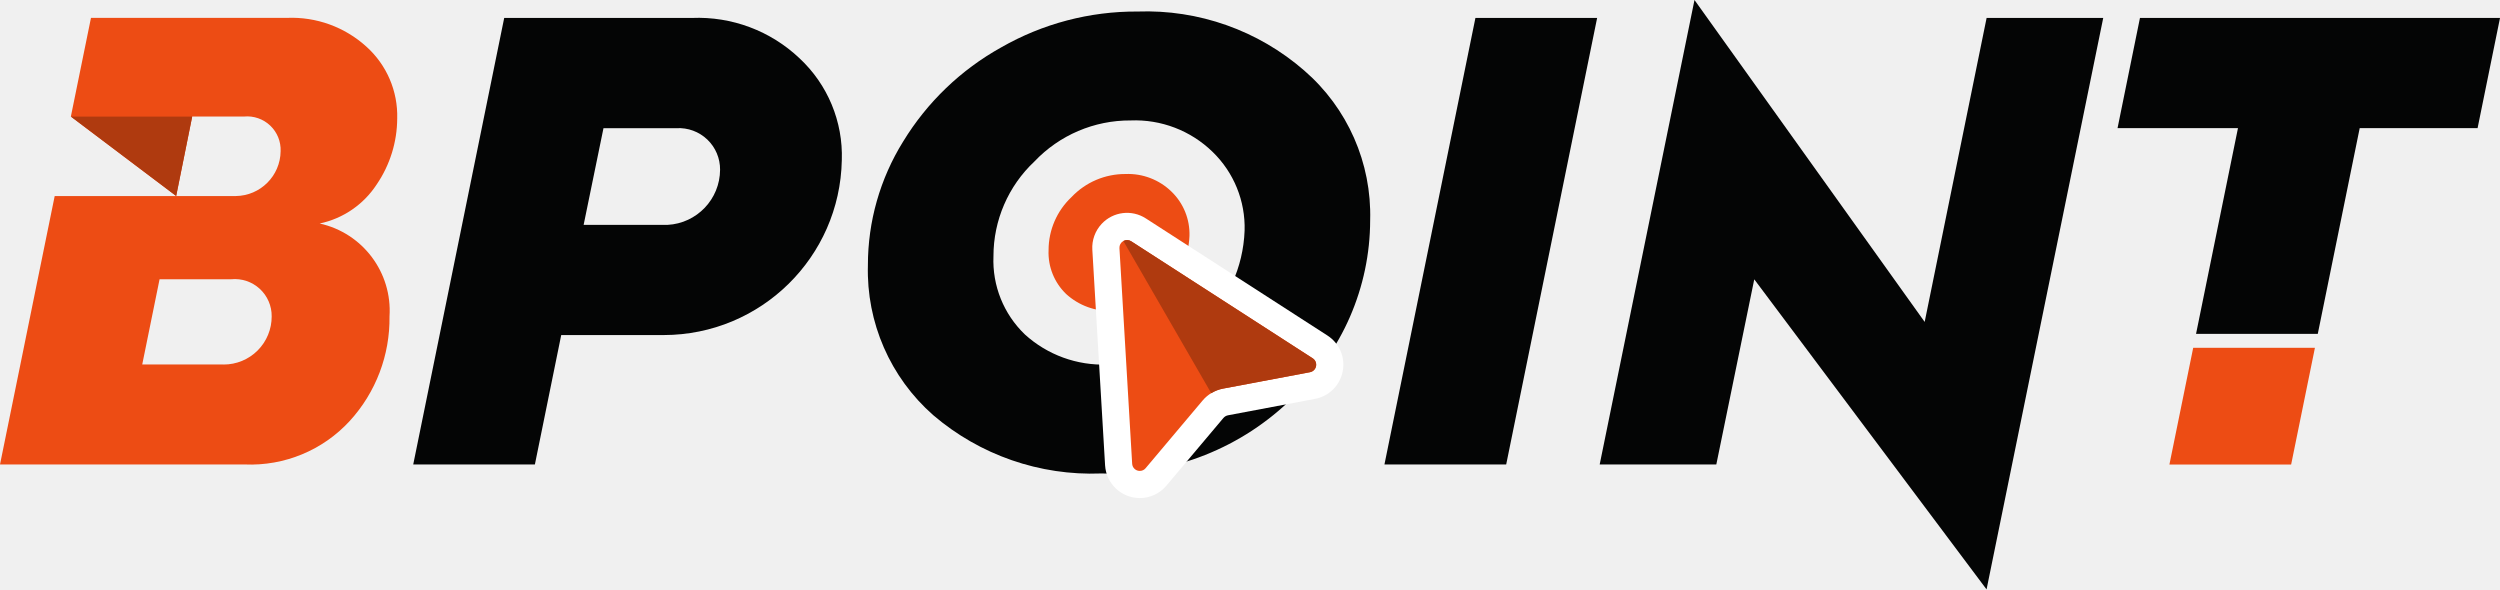
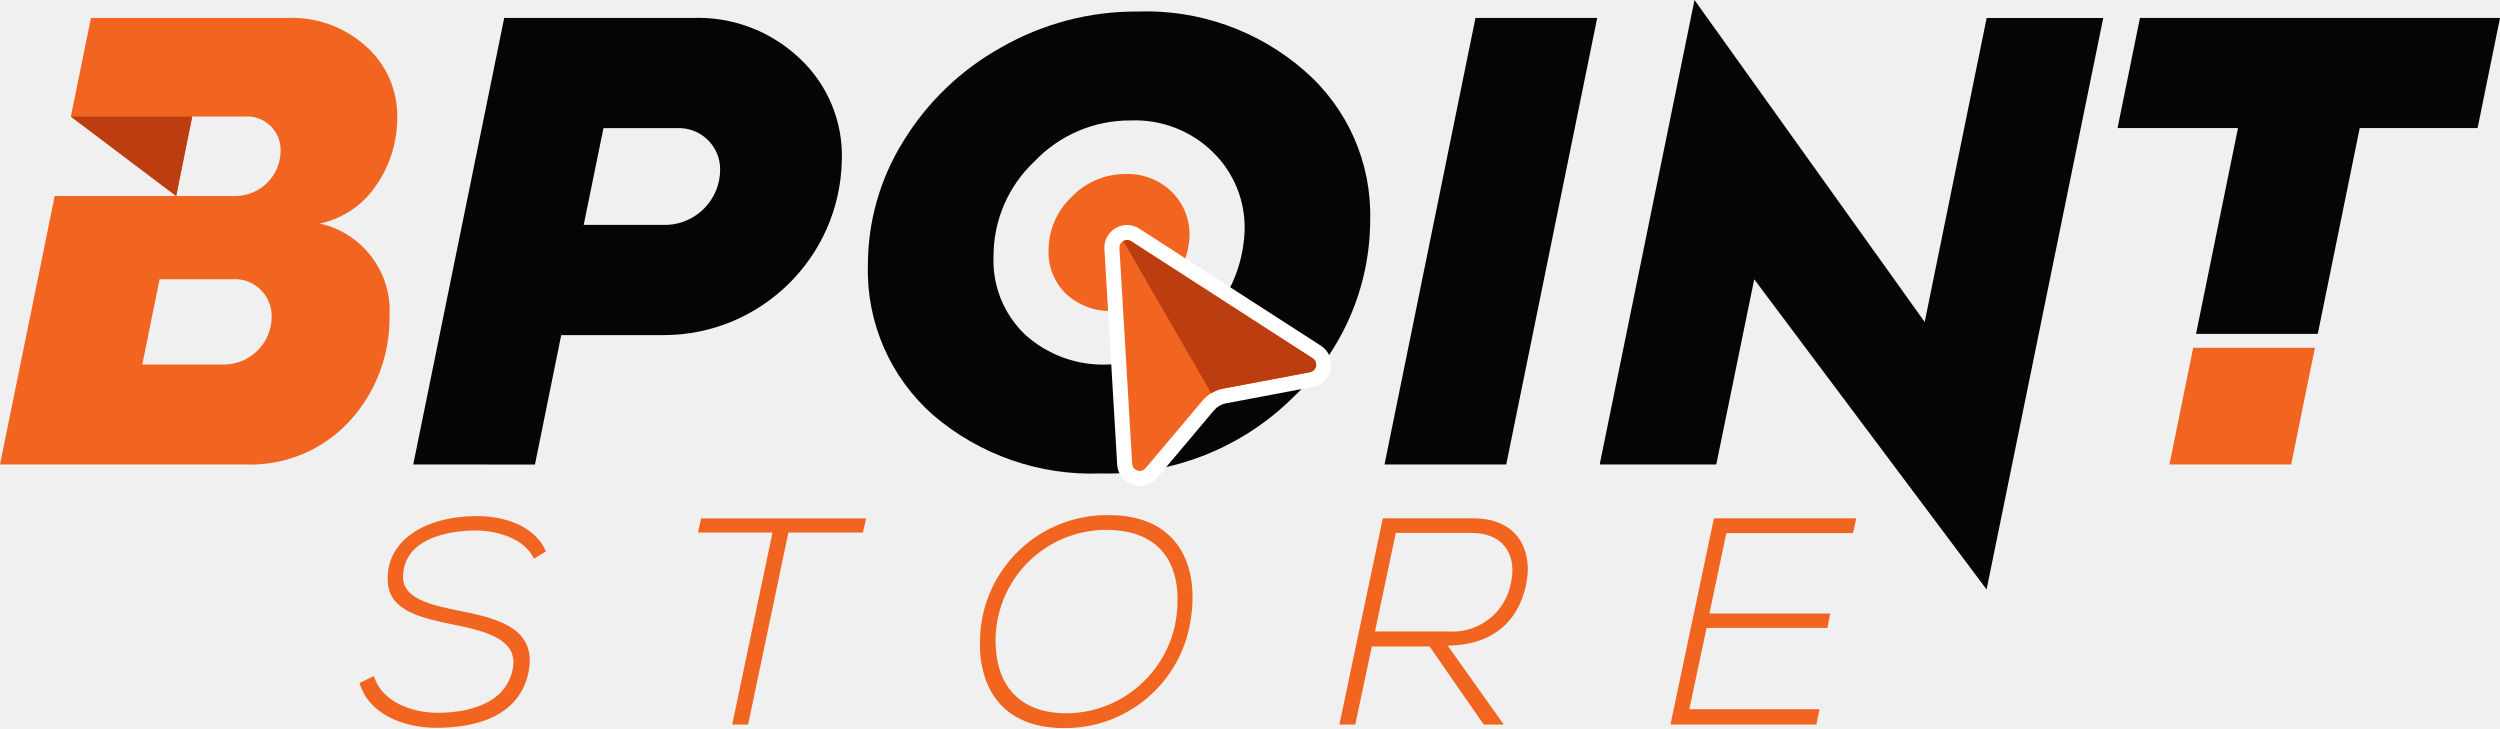
- <svg xmlns="http://www.w3.org/2000/svg" width="144.213" height="34" viewBox="0 0 144.213 34">
-   <defs>
-     <style>
-             .cls-1,.cls-3{fill:#ed4c14}.cls-2{fill:#040505}.cls-3{stroke-miterlimit:10}.cls-4{fill:none}.cls-5{fill:#af3a0f}.cls-6,.cls-7{stroke:none}.cls-7{fill:#fff}
-         </style>
-   </defs>
-   <g id="Group_2" data-name="Group 2" transform="translate(-69.814 -256.848)">
-     <path id="Path_6" d="M88.255 272a5.214 5.214 0 0 0 3.289-2.254 6.8 6.8 0 0 0 1.183-3.806 5.367 5.367 0 0 0-1.774-4.139 6.411 6.411 0 0 0-4.583-1.663H75.062l-1.16 5.691 6.075 4.583.924-4.583h2.994a1.932 1.932 0 0 1 2.107 2 2.619 2.619 0 0 1-2.587 2.587H72.969l-.979 4.8-1 4.915-1.176 5.769h14.117a7.777 7.777 0 0 0 6.061-2.513 8.752 8.752 0 0 0 2.291-6.023A5.152 5.152 0 0 0 88.255 272zm-5.544 8.13h-4.692l1-4.915h4.139a2.129 2.129 0 0 1 2.328 2.143 2.767 2.767 0 0 1-2.774 2.777z" class="cls-1" data-name="Path 6" transform="translate(0 -2.259)" />
-     <path id="Path_7" d="M263.35 295.722a3.757 3.757 0 0 0 2.674.974 4.5 4.5 0 0 0 4.437-4.333 3.405 3.405 0 0 0-1.037-2.55 3.594 3.594 0 0 0-2.654-1.016 4.254 4.254 0 0 0-3.11 1.327 4.2 4.2 0 0 0-1.327 3.068 3.313 3.313 0 0 0 1.017 2.53z" class="cls-1" data-name="Path 7" transform="translate(-132.032 -21.911)" />
-     <path id="Path_8" d="M145.682 285.9l5.248-25.758h10.828a8.508 8.508 0 0 1 6.208 2.328 7.666 7.666 0 0 1 2.439 5.876 10.287 10.287 0 0 1-10.273 10.089h-5.913L152.7 285.9zm9.83-13.821h4.841a3.2 3.2 0 0 0 3.03-3.178 2.381 2.381 0 0 0-2.513-2.4h-4.213z" class="cls-2" data-name="Path 8" transform="translate(-52.031 -2.259)" />
-     <path id="Path_9" d="M231.192 266.467a15.355 15.355 0 0 1 5.655-5.432 15.65 15.65 0 0 1 7.871-2.07 13.879 13.879 0 0 1 9.608 3.4 11.008 11.008 0 0 1 3.807 8.647 14.019 14.019 0 0 1-4.435 10.2 15.155 15.155 0 0 1-11.087 4.4 14.047 14.047 0 0 1-9.682-3.363 11.1 11.1 0 0 1-3.769-8.648 13.488 13.488 0 0 1 2.032-7.134zm7.021 11.124a6.7 6.7 0 0 0 4.768 1.737 8.022 8.022 0 0 0 7.909-7.723 6.071 6.071 0 0 0-1.848-4.546 6.407 6.407 0 0 0-4.73-1.811 7.584 7.584 0 0 0-5.544 2.365 7.485 7.485 0 0 0-2.365 5.47 5.906 5.906 0 0 0 1.811 4.508z" class="cls-2" data-name="Path 9" transform="translate(-109.281 -1.452)" />
-     <path id="Path_10" d="M324 285.9l5.248-25.758h7.021l-5.246 25.758z" class="cls-2" data-name="Path 10" transform="translate(-174.324 -2.259)" />
-     <path id="Path_11" d="M363.514 283.641l5.469-26.793 13.278 18.57 3.573-17.535h6.727l-6.73 32.965-13.4-17.887-2.189 10.68z" class="cls-2" data-name="Path 11" transform="translate(-201.422)" />
-     <path id="Path_12" d="M469.489 320.7l-1.372 6.732h7.022l1.372-6.732z" class="cls-1" data-name="Path 12" transform="translate(-273.16 -43.788)" />
-     <path id="Path_13" d="M459.884 260.142l-1.293 6.356h6.947l-2.419 11.87h7.022l2.419-11.87h6.8l1.294-6.356z" class="cls-2" data-name="Path 13" transform="translate(-266.626 -2.259)" />
-     <g id="Path_14" class="cls-3" data-name="Path 14">
-       <path d="M276.516 315.018a1.226 1.226 0 0 1-1.224-1.15l-.36-6.103-.375-6.338c-.02-.34.097-.663.329-.909a1.219 1.219 0 0 1 1.553-.19l5.335 3.441 5.138 3.313c.423.273.634.768.537 1.262a1.216 1.216 0 0 1-.973.966l-5.018.946a1.249 1.249 0 0 0-.721.422l-3.29 3.905a1.216 1.216 0 0 1-.931.435z" class="cls-6" transform="translate(-140.95 -30.222)" />
-       <path d="M276.516 314.235a.43.43 0 0 0 .332-.156l3.29-3.906c.301-.357.716-.6 1.175-.686l5.018-.947a.44.44 0 0 0 .157-.8l-5.138-3.313-5.335-3.44a.44.44 0 0 0-.676.395l.374 6.337.36 6.103a.438.438 0 0 0 .443.413m0 1.566a2.01 2.01 0 0 1-2.005-1.886l-.361-6.104-.375-6.337a2.011 2.011 0 0 1 .541-1.493 2 2 0 0 1 2.547-.311l5.336 3.441 5.138 3.313c.694.448 1.04 1.26.88 2.07a1.995 1.995 0 0 1-1.596 1.585l-5.017.947a.464.464 0 0 0-.268.156l-3.29 3.905c-.383.454-.94.714-1.53.714z" class="cls-7" transform="translate(-140.95 -30.222)" />
+ <svg xmlns="http://www.w3.org/2000/svg" width="177.031" height="51.556" viewBox="0 0 177.031 51.556">
+   <g id="logo" transform="translate(-622.559 -74.222)">
+     <g id="Group_23" data-name="Group 23" transform="translate(622.559 74.222)">
+       <g id="Group_22" data-name="Group 22" transform="translate(25.458 36.48)">
+         <path id="Path_51" data-name="Path 51" d="M657.325,109.428c-.62-1.4-2.539-1.98-4.062-2-2.19,0-5.114.645-5.2,3.21-.056,1.585,1.827,2.044,4.023,2.481,2.693.543,5.507,1.231,4.854,4.38-.72,3.3-4.079,3.9-6.52,3.9-2.274,0-4.786-.937-5.439-3.169l1.018-.5c.541,1.835,2.7,2.607,4.52,2.607,1.794,0,4.752-.459,5.3-3.045.471-2.126-1.844-2.731-4.144-3.19-2.32-.48-4.577-.961-4.693-3.024-.19-2.919,2.625-4.671,6.318-4.671,2.17,0,4.187.835,4.878,2.5Z" transform="translate(-644.979 -106.342)" fill="#f26521" />
+         <path id="Path_52" data-name="Path 52" d="M671.363,107.553h-5.278l.223-1h11.684l-.224,1H672.49l-2.853,13.594H668.51Z" transform="translate(-642.119 -106.322)" fill="#f26521" />
+         <path id="Path_53" data-name="Path 53" d="M698.573,113.9a8.991,8.991,0,0,1-8.942,7.527c-4.507,0-6.072-3-5.957-6.3a8.992,8.992,0,0,1,9.133-8.78C697.73,106.349,699.254,109.936,698.573,113.9Zm-13.711,2.481c.319,2.21,1.759,4,4.972,4a7.925,7.925,0,0,0,7.819-7.632c.154-3.233-1.441-5.36-5.071-5.36A7.84,7.84,0,0,0,684.861,116.379Z" transform="translate(-639.736 -106.349)" fill="#f26521" />
+         <path id="Path_54" data-name="Path 54" d="M717.726,121.147h-1.419l-3.833-5.525h-4.09l-1.173,5.525h-1.126l3.076-14.6h6.426c2.984,0,4.079,2.086,3.8,4.212-.34,2.565-2,4.775-5.633,4.8Zm-9.118-6.588h5.175a4.216,4.216,0,0,0,4.461-3.483c.372-1.709-.316-3.5-2.862-3.5h-5.3Z" transform="translate(-636.699 -106.322)" fill="#f26521" />
+         <path id="Path_55" data-name="Path 55" d="M729.491,113.286h8.554l-.2,1.023h-8.555l-1.223,5.755h9.223l-.226,1.083H726.733l3.076-14.6h10.078l-.225,1.044H730.69Z" transform="translate(-633.901 -106.322)" fill="#f26521" />
+       </g>
+       <path id="Path_56" data-name="Path 56" d="M645.2,89.9a6.4,6.4,0,0,0,4.038-2.767,8.349,8.349,0,0,0,1.451-4.673,6.588,6.588,0,0,0-2.177-5.08,7.869,7.869,0,0,0-5.625-2.042H629l-1.423,6.986h0l7.457,5.625,1.134-5.625h3.675a2.372,2.372,0,0,1,2.586,2.449,3.214,3.214,0,0,1-3.175,3.176H626.432l-1.2,5.9L624,99.884l-1.442,7.076h17.33a9.545,9.545,0,0,0,7.44-3.085,10.744,10.744,0,0,0,2.813-7.394A6.324,6.324,0,0,0,645.2,89.9Zm-6.805,9.981h-5.76l1.224-6.034h5.081a2.613,2.613,0,0,1,2.858,2.631A3.4,3.4,0,0,1,638.391,99.884Z" transform="translate(-622.559 -74.07)" fill="#f26521" />
+       <path id="Path_57" data-name="Path 57" d="M689.2,93.574a4.612,4.612,0,0,0,3.283,1.2,5.524,5.524,0,0,0,5.446-5.319,4.18,4.18,0,0,0-1.273-3.131,4.412,4.412,0,0,0-3.257-1.247A5.221,5.221,0,0,0,689.58,86.7a5.154,5.154,0,0,0-1.628,3.766A4.065,4.065,0,0,0,689.2,93.574Z" transform="translate(-613.698 -72.752)" fill="#f26521" />
+       <path id="Path_58" data-name="Path 58" d="M648.329,106.96l6.442-31.619h13.292a10.444,10.444,0,0,1,7.622,2.858,9.41,9.41,0,0,1,2.994,7.213A12.627,12.627,0,0,1,666.067,97.8h-7.258l-1.86,9.164ZM660.4,89.994h5.943a3.928,3.928,0,0,0,3.72-3.9,2.922,2.922,0,0,0-3.085-2.949H661.8Z" transform="translate(-619.067 -74.07)" fill="#040505" />
+       <path id="Path_59" data-name="Path 59" d="M679.179,84.15a18.841,18.841,0,0,1,6.941-6.668,19.2,19.2,0,0,1,9.662-2.541,17.035,17.035,0,0,1,11.794,4.174A13.513,13.513,0,0,1,712.25,89.73a17.207,17.207,0,0,1-5.445,12.521,18.6,18.6,0,0,1-13.609,5.4,17.245,17.245,0,0,1-11.887-4.128,13.625,13.625,0,0,1-4.627-10.616A16.56,16.56,0,0,1,679.179,84.15ZM687.8,97.806a8.22,8.22,0,0,0,5.852,2.132,9.848,9.848,0,0,0,9.708-9.481,7.448,7.448,0,0,0-2.269-5.58,7.862,7.862,0,0,0-5.807-2.223,9.31,9.31,0,0,0-6.805,2.9,9.187,9.187,0,0,0-2.9,6.714A7.248,7.248,0,0,0,687.8,97.806Z" transform="translate(-615.225 -74.125)" fill="#040505" />
+       <path id="Path_60" data-name="Path 60" d="M708.9,106.96l6.442-31.619h8.62l-6.442,31.619Z" transform="translate(-610.86 -74.07)" fill="#040505" />
+       <path id="Path_61" data-name="Path 61" d="M722.319,107.112l6.714-32.89,16.3,22.8,4.388-21.526h8.256l-8.261,40.467L733.262,94l-2.687,13.111Z" transform="translate(-609.041 -74.222)" fill="#040505" />
+       <path id="Path_62" data-name="Path 62" d="M759.533,95.91l-1.684,8.264h8.62l1.684-8.264Z" transform="translate(-604.227 -71.283)" fill="#f26521" />
+       <path id="Path_63" data-name="Path 63" d="M756.2,75.341l-1.587,7.8h8.529l-2.97,14.571h8.62l2.97-14.571h8.347l1.588-7.8Z" transform="translate(-604.665 -74.07)" fill="#040505" />
+       <g id="Path_64" data-name="Path 64" transform="translate(-613.1 -72.194)" fill="#f26521" stroke-miterlimit="10">
+         <path d="M 693.815 106.074 C 693.247 106.074 692.775 105.631 692.741 105.066 L 692.298 97.573 L 691.838 89.794 C 691.82 89.496 691.923 89.213 692.126 88.998 C 692.329 88.782 692.614 88.658 692.909 88.658 C 693.113 88.658 693.314 88.718 693.488 88.831 L 700.037 93.055 L 706.345 97.121 C 706.715 97.361 706.9 97.795 706.815 98.227 C 706.73 98.659 706.396 98.991 705.964 99.074 L 699.803 100.235 C 699.362 100.319 698.958 100.554 698.667 100.898 L 694.629 105.692 C 694.425 105.934 694.128 106.074 693.815 106.074 Z" stroke="none" />
+         <path d="M 693.815 105.542 C 693.962 105.542 694.111 105.482 694.222 105.349 L 698.261 100.555 C 698.631 100.117 699.14 99.819 699.704 99.713 L 705.865 98.551 C 706.343 98.46 706.465 97.832 706.057 97.568 L 699.749 93.501 L 693.199 89.277 C 693.106 89.217 693.006 89.19 692.909 89.19 C 692.617 89.19 692.35 89.432 692.369 89.762 L 692.829 97.542 L 693.272 105.034 C 693.291 105.347 693.549 105.542 693.815 105.542 M 693.815 106.605 C 692.966 106.605 692.262 105.943 692.21 105.098 L 691.767 97.604 L 691.307 89.825 C 691.281 89.38 691.434 88.956 691.739 88.633 C 692.042 88.311 692.468 88.126 692.909 88.126 C 693.216 88.126 693.517 88.216 693.777 88.385 L 700.325 92.608 L 706.633 96.674 C 707.188 97.033 707.464 97.682 707.337 98.329 C 707.21 98.976 706.71 99.473 706.063 99.596 L 699.901 100.758 C 699.58 100.819 699.286 100.991 699.074 101.242 L 695.036 106.035 C 694.731 106.397 694.286 106.605 693.815 106.605 Z" stroke="none" fill="#fff" />
+       </g>
+       <path id="Path_65" data-name="Path 65" d="M638.355,81.493H634.68l-1.134,5.625h4.22a3.214,3.214,0,0,0,3.175-3.176A2.372,2.372,0,0,0,638.355,81.493Z" transform="translate(-621.07 -73.237)" fill="none" />
+       <path id="Path_66" data-name="Path 66" d="M706.023,97.568,699.715,93.5l-6.55-4.223a.529.529,0,0,0-.552-.017l6.223,10.777a2.494,2.494,0,0,1,.835-.325l6.16-1.162A.54.54,0,0,0,706.023,97.568Z" transform="translate(-613.066 -72.194)" fill="#bb3d10" />
+       <path id="Path_67" data-name="Path 67" d="M637.734,91.641h-5.081l-1.224,6.034h5.76a3.4,3.4,0,0,0,3.4-3.4A2.613,2.613,0,0,0,637.734,91.641Z" transform="translate(-621.357 -71.862)" fill="none" />
+       <path id="Path_68" data-name="Path 68" d="M635.57,81.493h-8.591l7.457,5.625Z" transform="translate(-621.96 -73.237)" fill="#bb3d10" />
    </g>
-     <path id="Path_15" d="M106.077 278.254h-2.994l-.924 4.582h3.441a2.619 2.619 0 0 0 2.587-2.587 1.932 1.932 0 0 0-2.11-1.995z" class="cls-4" data-name="Path 15" transform="translate(-22.183 -14.68)" />
-     <path id="Path_16" d="M286.984 307.741l-5.138-3.313-5.335-3.441a.433.433 0 0 0-.45-.014l5.069 8.78a2.029 2.029 0 0 1 .68-.265l5.018-.947a.439.439 0 0 0 .156-.8z" class="cls-5" data-name="Path 16" transform="translate(-141.445 -30.223)" />
-     <path id="Path_17" d="M101.063 308.131h-4.138l-1 4.915h4.693a2.767 2.767 0 0 0 2.772-2.771 2.129 2.129 0 0 0-2.327-2.144z" class="cls-4" data-name="Path 17" transform="translate(-17.909 -35.17)" />
-     <path id="Path_18" d="M89.825 278.254h-7l6.075 4.582z" class="cls-5" data-name="Path 18" transform="translate(-8.924 -14.681)" />
  </g>
</svg>
